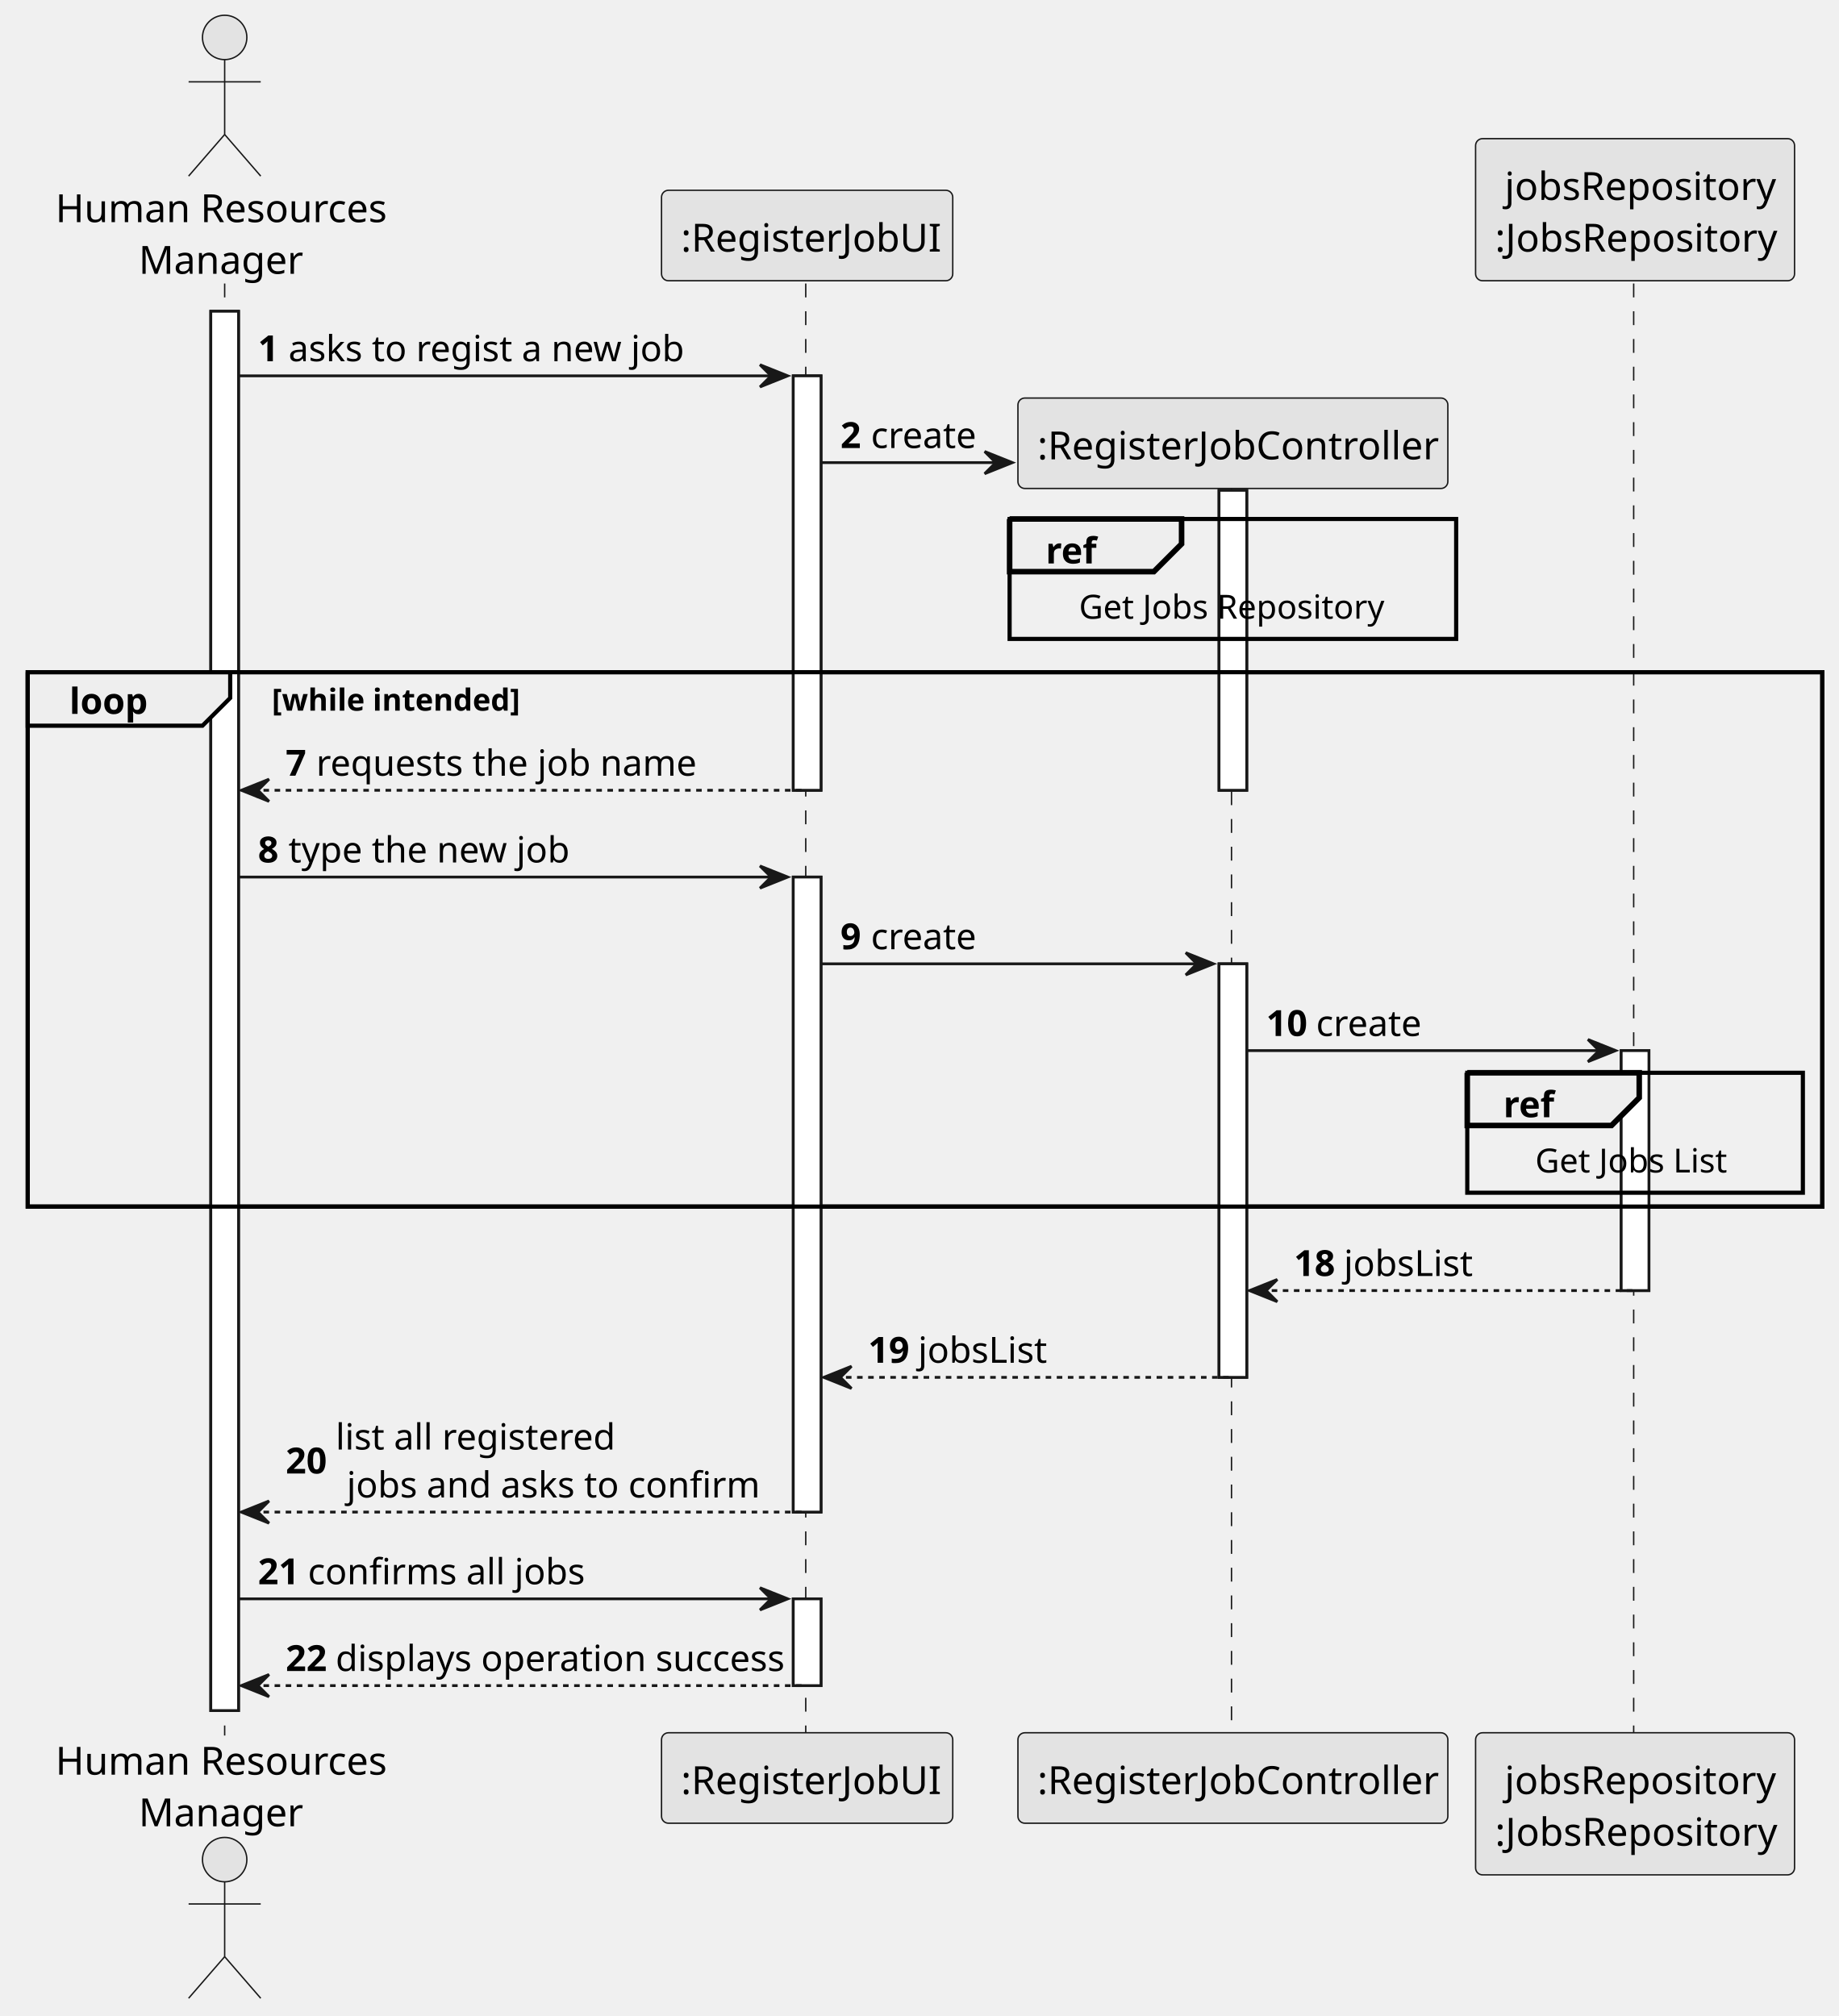
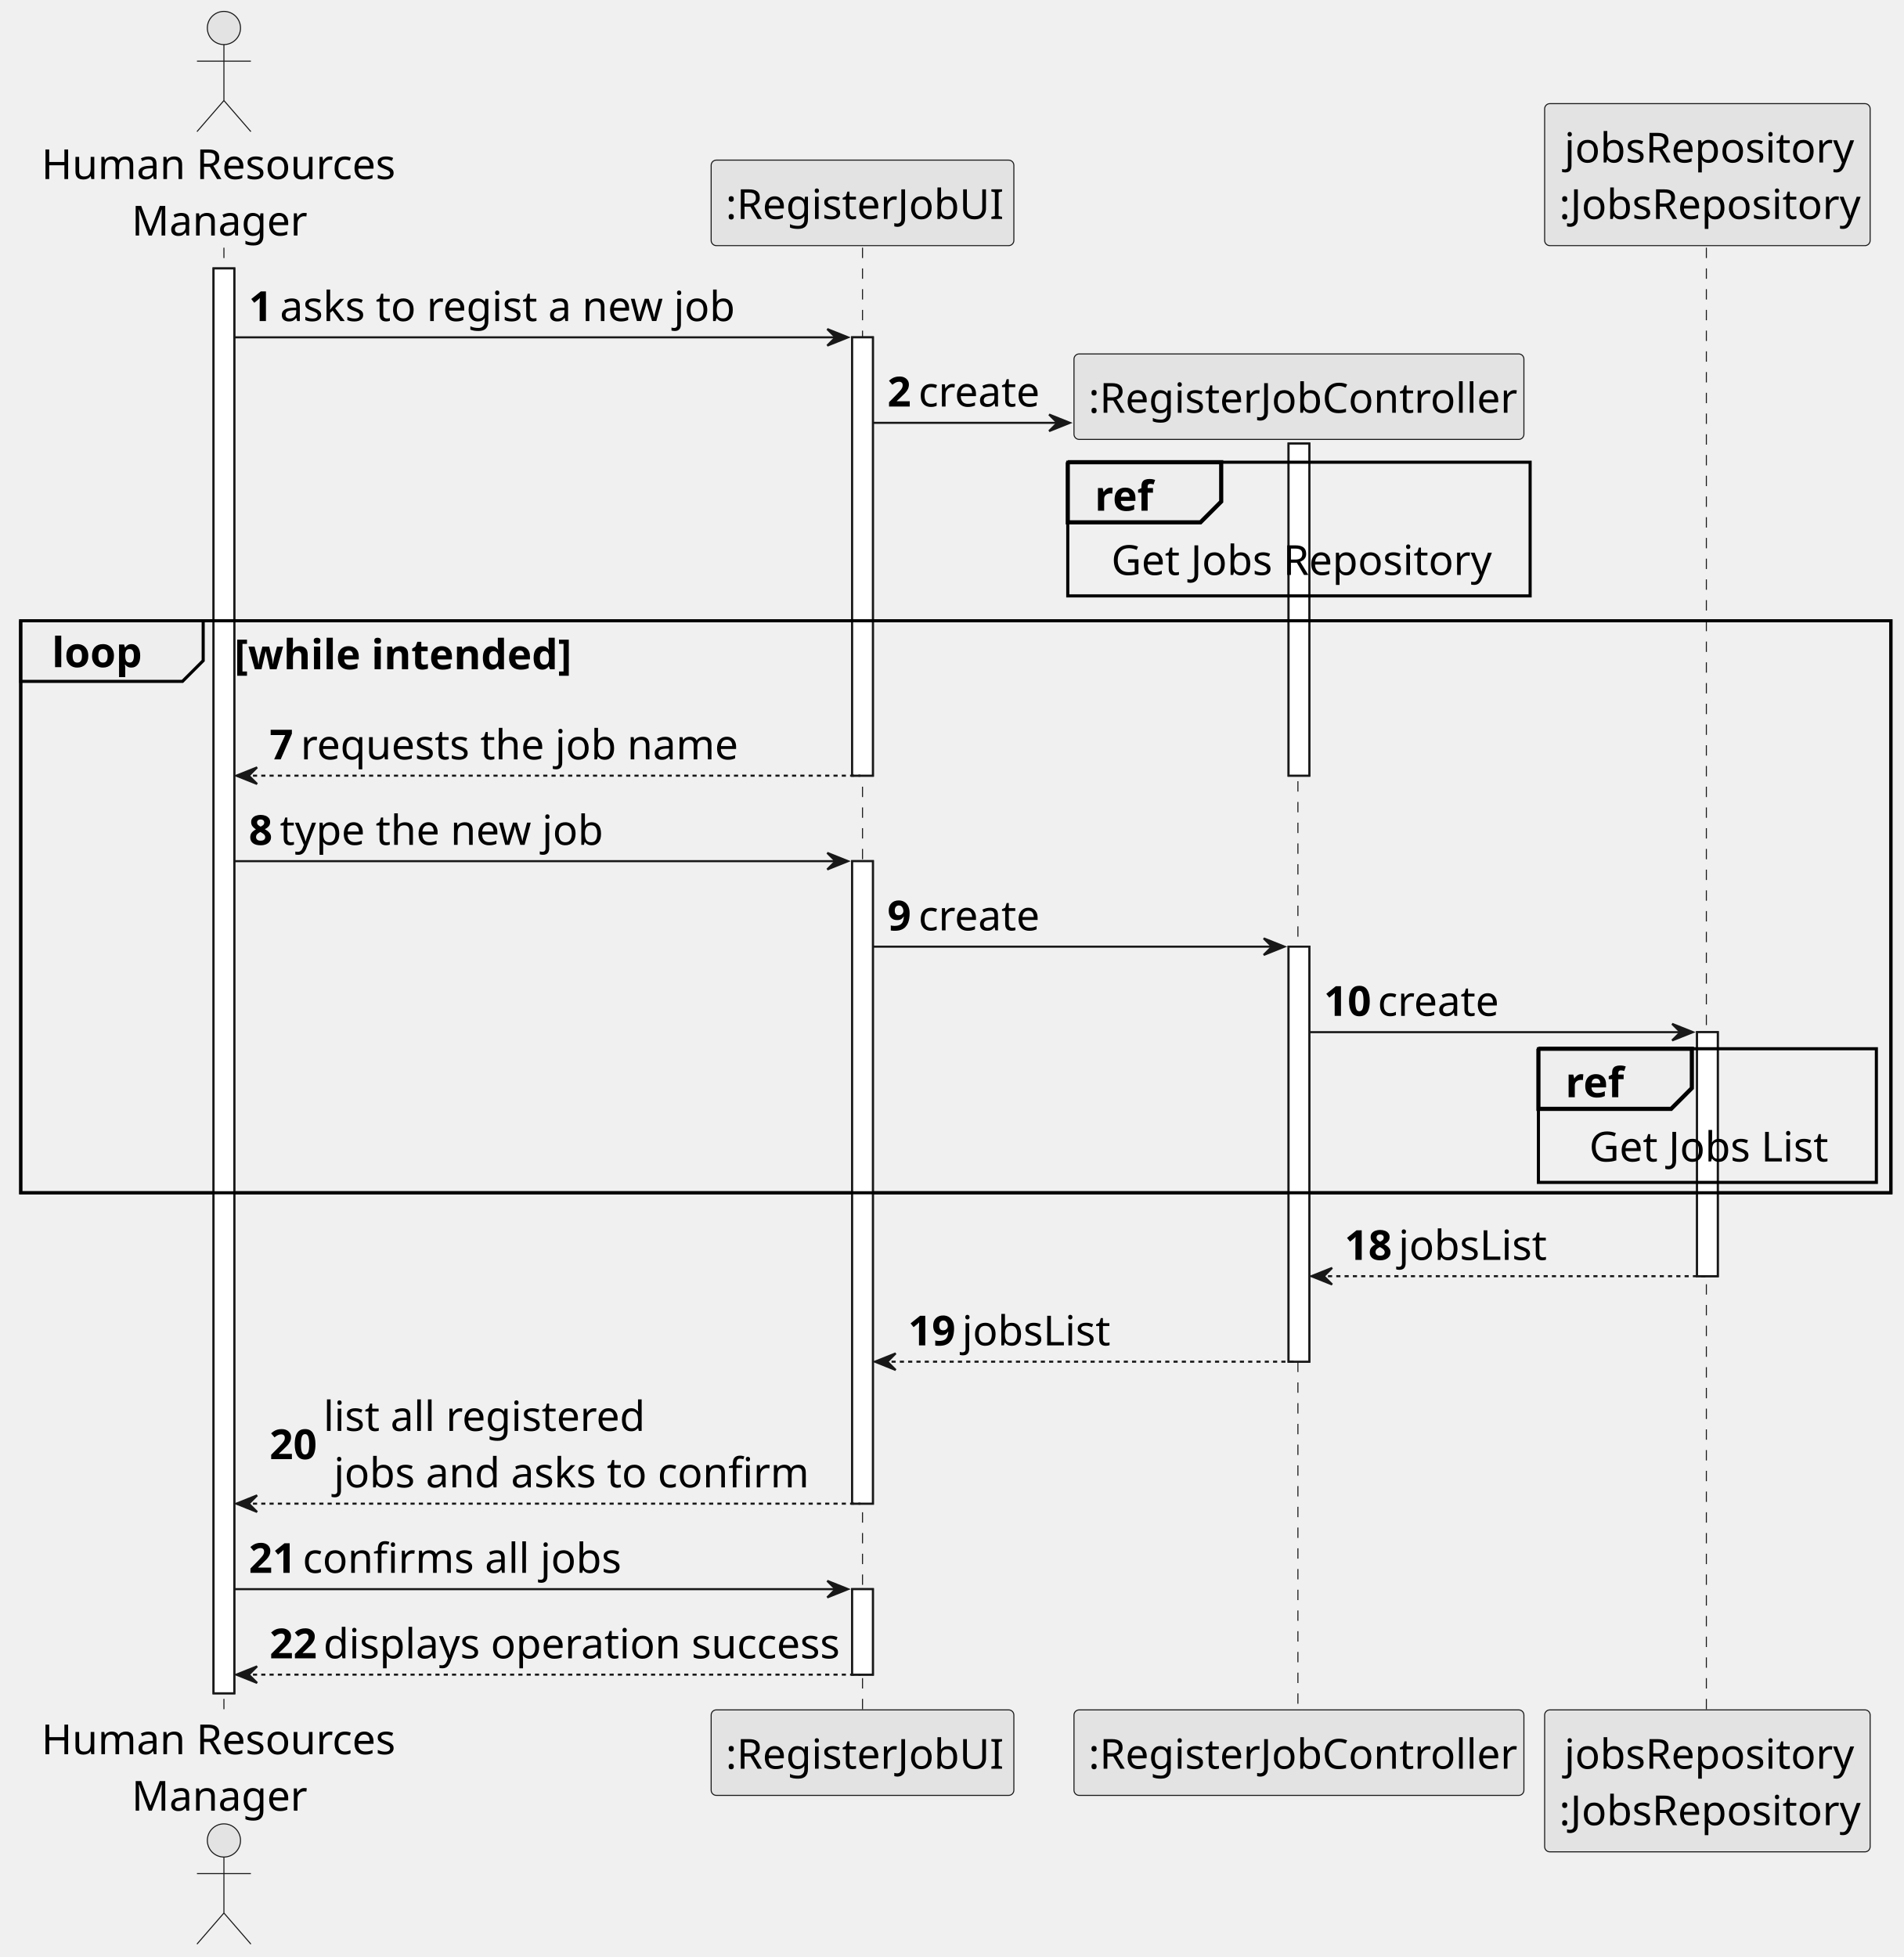
- <svg xmlns="http://www.w3.org/2000/svg" contentStyleType="text/css" height="727px" preserveAspectRatio="none" style="width:663px;height:727px;background:#FFFFFF;" version="1.1" viewBox="0 0 663 727" width="663px" zoomAndPan="magnify">
+ <svg xmlns="http://www.w3.org/2000/svg" contentStyleType="text/css" height="944px" preserveAspectRatio="none" style="width:918px;height:944px;background:#FFFFFF;" version="1.1" viewBox="0 0 918 944" width="918px" zoomAndPan="magnify">
  <defs />
  <g>
-     <rect fill="#FFFFFF" height="504.617" style="stroke:#181818;stroke-width:1.0;" width="10" x="76" y="112.242" />
-     <rect fill="#FFFFFF" height="149.455" style="stroke:#181818;stroke-width:1.0;" width="10" x="286" y="135.533" />
-     <rect fill="#FFFFFF" height="228.998" style="stroke:#181818;stroke-width:1.0;" width="10" x="286" y="316.279" />
-     <rect fill="#FFFFFF" height="31.291" style="stroke:#181818;stroke-width:1.0;" width="10" x="286" y="576.568" />
-     <rect fill="#FFFFFF" height="108.164" style="stroke:#181818;stroke-width:1.0;" width="10" x="439.5" y="176.824" />
-     <rect fill="#FFFFFF" height="149.125" style="stroke:#181818;stroke-width:1.0;" width="10" x="439.5" y="347.57" />
-     <rect fill="#FFFFFF" height="86.543" style="stroke:#181818;stroke-width:1.0;" width="10" x="584.5" y="378.861" />
-     <rect fill="none" height="192.707" style="stroke:#000000;stroke-width:1.5;" width="647" x="10" y="242.406" />
-     <line style="stroke:#181818;stroke-width:0.5;stroke-dasharray:5.0,5.0;" x1="81" x2="81" y1="102.242" y2="625.859" />
-     <line style="stroke:#181818;stroke-width:0.5;stroke-dasharray:5.0,5.0;" x1="290.5" x2="290.5" y1="102.242" y2="625.859" />
-     <line style="stroke:#181818;stroke-width:0.5;stroke-dasharray:5.0,5.0;" x1="444" x2="444" y1="175.344" y2="625.859" />
-     <line style="stroke:#181818;stroke-width:0.5;stroke-dasharray:5.0,5.0;" x1="589" x2="589" y1="102.242" y2="625.859" />
-     <text fill="#000000" font-family="sans-serif" font-size="14" lengthAdjust="spacing" textLength="116" x="20" y="80.107">Human Resources</text>
-     <text fill="#000000" font-family="sans-serif" font-size="14" lengthAdjust="spacing" textLength="56" x="50" y="98.728">Manager</text>
-     <ellipse cx="81" cy="13.5" fill="#E3E3E3" rx="8" ry="8" style="stroke:#181818;stroke-width:0.5;" />
-     <path d="M81,21.5 L81,48.5 M68,29.5 L94,29.5 M81,48.5 L68,63.5 M81,48.5 L94,63.5 " fill="none" style="stroke:#181818;stroke-width:0.5;" />
-     <text fill="#000000" font-family="sans-serif" font-size="14" lengthAdjust="spacing" textLength="116" x="20" y="639.967">Human Resources</text>
-     <text fill="#000000" font-family="sans-serif" font-size="14" lengthAdjust="spacing" textLength="56" x="50" y="658.588">Manager</text>
-     <ellipse cx="81" cy="670.602" fill="#E3E3E3" rx="8" ry="8" style="stroke:#181818;stroke-width:0.5;" />
-     <path d="M81,678.602 L81,705.602 M68,686.602 L94,686.602 M81,705.602 L68,720.602 M81,705.602 L94,720.602 " fill="none" style="stroke:#181818;stroke-width:0.5;" />
-     <rect fill="#E3E3E3" height="32.621" rx="2.5" ry="2.5" style="stroke:#181818;stroke-width:0.5;" width="105" x="238.5" y="68.621" />
-     <text fill="#000000" font-family="sans-serif" font-size="14" lengthAdjust="spacing" textLength="91" x="245.5" y="90.728">:RegisterJobUI</text>
-     <rect fill="#E3E3E3" height="32.621" rx="2.5" ry="2.5" style="stroke:#181818;stroke-width:0.5;" width="105" x="238.5" y="624.859" />
-     <text fill="#000000" font-family="sans-serif" font-size="14" lengthAdjust="spacing" textLength="91" x="245.5" y="646.967">:RegisterJobUI</text>
-     <rect fill="#E3E3E3" height="32.621" rx="2.5" ry="2.5" style="stroke:#181818;stroke-width:0.5;" width="155" x="367" y="624.859" />
-     <text fill="#000000" font-family="sans-serif" font-size="14" lengthAdjust="spacing" textLength="141" x="374" y="646.967">:RegisterJobController</text>
-     <rect fill="#E3E3E3" height="51.242" rx="2.5" ry="2.5" style="stroke:#181818;stroke-width:0.5;" width="115" x="532" y="50" />
-     <text fill="#000000" font-family="sans-serif" font-size="14" lengthAdjust="spacing" textLength="94" x="542.5" y="72.107">jobsRepository</text>
-     <text fill="#000000" font-family="sans-serif" font-size="14" lengthAdjust="spacing" textLength="101" x="539" y="90.728">:JobsRepository</text>
-     <rect fill="#E3E3E3" height="51.242" rx="2.5" ry="2.5" style="stroke:#181818;stroke-width:0.5;" width="115" x="532" y="624.859" />
-     <text fill="#000000" font-family="sans-serif" font-size="14" lengthAdjust="spacing" textLength="94" x="542.5" y="646.967">jobsRepository</text>
-     <text fill="#000000" font-family="sans-serif" font-size="14" lengthAdjust="spacing" textLength="101" x="539" y="665.588">:JobsRepository</text>
-     <rect fill="#FFFFFF" height="504.617" style="stroke:#181818;stroke-width:1.0;" width="10" x="76" y="112.242" />
-     <rect fill="#FFFFFF" height="149.455" style="stroke:#181818;stroke-width:1.0;" width="10" x="286" y="135.533" />
-     <rect fill="#FFFFFF" height="228.998" style="stroke:#181818;stroke-width:1.0;" width="10" x="286" y="316.279" />
-     <rect fill="#FFFFFF" height="31.291" style="stroke:#181818;stroke-width:1.0;" width="10" x="286" y="576.568" />
-     <rect fill="#FFFFFF" height="108.164" style="stroke:#181818;stroke-width:1.0;" width="10" x="439.5" y="176.824" />
-     <rect fill="#FFFFFF" height="149.125" style="stroke:#181818;stroke-width:1.0;" width="10" x="439.5" y="347.57" />
-     <rect fill="#FFFFFF" height="86.543" style="stroke:#181818;stroke-width:1.0;" width="10" x="584.5" y="378.861" />
-     <polygon fill="#181818" points="274,131.533,284,135.533,274,139.533,278,135.533" style="stroke:#181818;stroke-width:1.0;" />
-     <line style="stroke:#181818;stroke-width:1.0;" x1="86" x2="280" y1="135.533" y2="135.533" />
-     <text fill="#000000" font-family="sans-serif" font-size="13" font-weight="bold" lengthAdjust="spacing" textLength="7" x="93" y="130.27">1</text>
-     <text fill="#000000" font-family="sans-serif" font-size="13" lengthAdjust="spacing" textLength="138" x="104" y="130.27">asks to regist a new job</text>
-     <polygon fill="#181818" points="355,162.824,365,166.824,355,170.824,359,166.824" style="stroke:#181818;stroke-width:1.0;" />
-     <line style="stroke:#181818;stroke-width:1.0;" x1="296" x2="361" y1="166.824" y2="166.824" />
-     <text fill="#000000" font-family="sans-serif" font-size="13" font-weight="bold" lengthAdjust="spacing" textLength="7" x="303" y="161.561">2</text>
-     <text fill="#000000" font-family="sans-serif" font-size="13" lengthAdjust="spacing" textLength="36" x="314" y="161.561">create</text>
-     <rect fill="#E3E3E3" height="32.621" rx="2.5" ry="2.5" style="stroke:#181818;stroke-width:0.5;" width="155" x="367" y="143.533" />
-     <text fill="#000000" font-family="sans-serif" font-size="14" lengthAdjust="spacing" textLength="141" x="374" y="165.641">:RegisterJobController</text>
-     <rect fill="none" height="43.252" style="stroke:#000000;stroke-width:1.5;" width="161" x="364" y="187.154" />
-     <path d="M364,187.154 L426,187.154 L426,196.154 L416,206.154 L364,206.154 L364,187.154 " fill="#EEEEEE" style="stroke:#000000;stroke-width:2.0;" />
-     <text fill="#000000" font-family="sans-serif" font-size="13" font-weight="bold" lengthAdjust="spacing" textLength="17" x="377" y="203.183">ref</text>
-     <text fill="#000000" font-family="sans-serif" font-size="12" lengthAdjust="spacing" textLength="111" x="389" y="223.103">Get Jobs Repository</text>
-     <path d="M10,242.406 L83,242.406 L83,251.697 L73,261.697 L10,261.697 L10,242.406 " fill="#EEEEEE" style="stroke:#000000;stroke-width:1.5;" />
-     <rect fill="none" height="192.707" style="stroke:#000000;stroke-width:1.5;" width="647" x="10" y="242.406" />
-     <text fill="#000000" font-family="sans-serif" font-size="13" font-weight="bold" lengthAdjust="spacing" textLength="28" x="25" y="257.435">loop</text>
-     <text fill="#000000" font-family="sans-serif" font-size="11" font-weight="bold" lengthAdjust="spacing" textLength="90" x="98" y="256.276">[while intended]</text>
-     <polygon fill="#181818" points="97,280.988,87,284.988,97,288.988,93,284.988" style="stroke:#181818;stroke-width:1.0;" />
-     <line style="stroke:#181818;stroke-width:1.0;stroke-dasharray:2.0,2.0;" x1="91" x2="290" y1="284.988" y2="284.988" />
-     <text fill="#000000" font-family="sans-serif" font-size="13" font-weight="bold" lengthAdjust="spacing" textLength="7" x="103" y="279.726">7</text>
-     <text fill="#000000" font-family="sans-serif" font-size="13" lengthAdjust="spacing" textLength="129" x="114" y="279.726">requests the job name</text>
-     <polygon fill="#181818" points="274,312.279,284,316.279,274,320.279,278,316.279" style="stroke:#181818;stroke-width:1.0;" />
-     <line style="stroke:#181818;stroke-width:1.0;" x1="86" x2="280" y1="316.279" y2="316.279" />
-     <text fill="#000000" font-family="sans-serif" font-size="13" font-weight="bold" lengthAdjust="spacing" textLength="7" x="93" y="311.017">8</text>
-     <text fill="#000000" font-family="sans-serif" font-size="13" lengthAdjust="spacing" textLength="95" x="104" y="311.017">type the new job</text>
-     <polygon fill="#181818" points="427.5,343.57,437.5,347.57,427.5,351.57,431.5,347.57" style="stroke:#181818;stroke-width:1.0;" />
-     <line style="stroke:#181818;stroke-width:1.0;" x1="296" x2="433.5" y1="347.57" y2="347.57" />
-     <text fill="#000000" font-family="sans-serif" font-size="13" font-weight="bold" lengthAdjust="spacing" textLength="7" x="303" y="342.308">9</text>
-     <text fill="#000000" font-family="sans-serif" font-size="13" lengthAdjust="spacing" textLength="36" x="314" y="342.308">create</text>
-     <polygon fill="#181818" points="572.5,374.861,582.5,378.861,572.5,382.861,576.5,378.861" style="stroke:#181818;stroke-width:1.0;" />
-     <line style="stroke:#181818;stroke-width:1.0;" x1="449.5" x2="578.5" y1="378.861" y2="378.861" />
-     <text fill="#000000" font-family="sans-serif" font-size="13" font-weight="bold" lengthAdjust="spacing" textLength="14" x="456.5" y="373.599">10</text>
-     <text fill="#000000" font-family="sans-serif" font-size="13" lengthAdjust="spacing" textLength="36" x="474.5" y="373.599">create</text>
-     <rect fill="none" height="43.252" style="stroke:#000000;stroke-width:1.5;" width="121" x="529" y="386.861" />
-     <path d="M529,386.861 L591,386.861 L591,395.861 L581,405.861 L529,405.861 L529,386.861 " fill="#EEEEEE" style="stroke:#000000;stroke-width:2.0;" />
-     <text fill="#000000" font-family="sans-serif" font-size="13" font-weight="bold" lengthAdjust="spacing" textLength="17" x="542" y="402.89">ref</text>
-     <text fill="#000000" font-family="sans-serif" font-size="12" lengthAdjust="spacing" textLength="72" x="553.5" y="422.81">Get Jobs List</text>
-     <polygon fill="#181818" points="460.5,461.404,450.5,465.404,460.5,469.404,456.5,465.404" style="stroke:#181818;stroke-width:1.0;" />
-     <line style="stroke:#181818;stroke-width:1.0;stroke-dasharray:2.0,2.0;" x1="454.5" x2="588.5" y1="465.404" y2="465.404" />
-     <text fill="#000000" font-family="sans-serif" font-size="13" font-weight="bold" lengthAdjust="spacing" textLength="14" x="466.5" y="460.142">18</text>
-     <text fill="#000000" font-family="sans-serif" font-size="13" lengthAdjust="spacing" textLength="45" x="484.5" y="460.142">jobsList</text>
-     <polygon fill="#181818" points="307,492.695,297,496.695,307,500.695,303,496.695" style="stroke:#181818;stroke-width:1.0;" />
-     <line style="stroke:#181818;stroke-width:1.0;stroke-dasharray:2.0,2.0;" x1="301" x2="443.5" y1="496.695" y2="496.695" />
-     <text fill="#000000" font-family="sans-serif" font-size="13" font-weight="bold" lengthAdjust="spacing" textLength="14" x="313" y="491.433">19</text>
-     <text fill="#000000" font-family="sans-serif" font-size="13" lengthAdjust="spacing" textLength="45" x="331" y="491.433">jobsList</text>
-     <polygon fill="#181818" points="97,541.277,87,545.277,97,549.277,93,545.277" style="stroke:#181818;stroke-width:1.0;" />
-     <line style="stroke:#181818;stroke-width:1.0;stroke-dasharray:2.0,2.0;" x1="91" x2="290" y1="545.277" y2="545.277" />
-     <text fill="#000000" font-family="sans-serif" font-size="13" font-weight="bold" lengthAdjust="spacing" textLength="14" x="103" y="531.369">20</text>
-     <text fill="#000000" font-family="sans-serif" font-size="13" lengthAdjust="spacing" textLength="95" x="121" y="522.724">list all registered</text>
-     <text fill="#000000" font-family="sans-serif" font-size="13" lengthAdjust="spacing" textLength="142" x="125" y="540.015">jobs and asks to confirm</text>
-     <polygon fill="#181818" points="274,572.568,284,576.568,274,580.568,278,576.568" style="stroke:#181818;stroke-width:1.0;" />
-     <line style="stroke:#181818;stroke-width:1.0;" x1="86" x2="280" y1="576.568" y2="576.568" />
-     <text fill="#000000" font-family="sans-serif" font-size="13" font-weight="bold" lengthAdjust="spacing" textLength="14" x="93" y="571.306">21</text>
-     <text fill="#000000" font-family="sans-serif" font-size="13" lengthAdjust="spacing" textLength="94" x="111" y="571.306">confirms all jobs</text>
-     <polygon fill="#181818" points="97,603.859,87,607.859,97,611.859,93,607.859" style="stroke:#181818;stroke-width:1.0;" />
-     <line style="stroke:#181818;stroke-width:1.0;stroke-dasharray:2.0,2.0;" x1="91" x2="290" y1="607.859" y2="607.859" />
-     <text fill="#000000" font-family="sans-serif" font-size="13" font-weight="bold" lengthAdjust="spacing" textLength="14" x="103" y="602.597">22</text>
-     <text fill="#000000" font-family="sans-serif" font-size="13" lengthAdjust="spacing" textLength="158" x="121" y="602.597">displays operation success</text>
+     <rect fill="#FFFFFF" height="687.319" style="stroke:#181818;stroke-width:1.0;" width="10" x="103" y="129.48" />
+     <rect fill="#FFFFFF" height="211.44" style="stroke:#181818;stroke-width:1.0;" width="10" x="411" y="162.72" />
+     <rect fill="#FFFFFF" height="309.92" style="stroke:#181818;stroke-width:1.0;" width="10" x="411" y="415.4" />
+     <rect fill="#FFFFFF" height="41.24" style="stroke:#181818;stroke-width:1.0;" width="10" x="411" y="766.559" />
+     <rect fill="#FFFFFF" height="160.2" style="stroke:#181818;stroke-width:1.0;" width="10" x="621.5" y="213.96" />
+     <rect fill="#FFFFFF" height="200.2" style="stroke:#181818;stroke-width:1.0;" width="10" x="621.5" y="456.64" />
+     <rect fill="#FFFFFF" height="117.72" style="stroke:#181818;stroke-width:1.0;" width="10" x="818.5" y="497.88" />
+     <rect fill="none" height="275.92" style="stroke:#000000;stroke-width:1.5;" width="902" x="10" y="299.44" />
+     <line style="stroke:#181818;stroke-width:0.5;stroke-dasharray:5.0,5.0;" x1="108" x2="108" y1="119.48" y2="825.799" />
+     <line style="stroke:#181818;stroke-width:0.5;stroke-dasharray:5.0,5.0;" x1="416" x2="416" y1="119.48" y2="825.799" />
+     <line style="stroke:#181818;stroke-width:0.5;stroke-dasharray:5.0,5.0;" x1="626" x2="626" y1="206.84" y2="825.799" />
+     <line style="stroke:#181818;stroke-width:0.5;stroke-dasharray:5.0,5.0;" x1="823" x2="823" y1="119.48" y2="825.799" />
+     <text fill="#000000" font-family="sans-serif" font-size="20" lengthAdjust="spacing" textLength="170" x="20" y="86.38">Human Resources</text>
+     <text fill="#000000" font-family="sans-serif" font-size="20" lengthAdjust="spacing" textLength="83" x="63.5" y="113.62">Manager</text>
+     <ellipse cx="108" cy="13.5" fill="#E3E3E3" rx="8" ry="8" style="stroke:#181818;stroke-width:0.5;" />
+     <path d="M108,21.5 L108,48.5 M95,29.5 L121,29.5 M108,48.5 L95,63.5 M108,48.5 L121,63.5 " fill="none" style="stroke:#181818;stroke-width:0.5;" />
+     <text fill="#000000" font-family="sans-serif" font-size="20" lengthAdjust="spacing" textLength="170" x="20" y="846.179">Human Resources</text>
+     <text fill="#000000" font-family="sans-serif" font-size="20" lengthAdjust="spacing" textLength="83" x="63.5" y="873.419">Manager</text>
+     <ellipse cx="108" cy="887.779" fill="#E3E3E3" rx="8" ry="8" style="stroke:#181818;stroke-width:0.5;" />
+     <path d="M108,895.779 L108,922.779 M95,903.779 L121,903.779 M108,922.779 L95,937.779 M108,922.779 L121,937.779 " fill="none" style="stroke:#181818;stroke-width:0.5;" />
+     <rect fill="#E3E3E3" height="41.24" rx="2.5" ry="2.5" style="stroke:#181818;stroke-width:0.5;" width="146" x="343" y="77.24" />
+     <text fill="#000000" font-family="sans-serif" font-size="20" lengthAdjust="spacing" textLength="132" x="350" y="105.62">:RegisterJobUI</text>
+     <rect fill="#E3E3E3" height="41.24" rx="2.5" ry="2.5" style="stroke:#181818;stroke-width:0.5;" width="146" x="343" y="824.799" />
+     <text fill="#000000" font-family="sans-serif" font-size="20" lengthAdjust="spacing" textLength="132" x="350" y="853.179">:RegisterJobUI</text>
+     <rect fill="#E3E3E3" height="41.24" rx="2.5" ry="2.5" style="stroke:#181818;stroke-width:0.5;" width="217" x="518" y="824.799" />
+     <text fill="#000000" font-family="sans-serif" font-size="20" lengthAdjust="spacing" textLength="203" x="525" y="853.179">:RegisterJobController</text>
+     <rect fill="#E3E3E3" height="68.48" rx="2.5" ry="2.5" style="stroke:#181818;stroke-width:0.5;" width="157" x="745" y="50" />
+     <text fill="#000000" font-family="sans-serif" font-size="20" lengthAdjust="spacing" textLength="138" x="754.5" y="78.38">jobsRepository</text>
+     <text fill="#000000" font-family="sans-serif" font-size="20" lengthAdjust="spacing" textLength="143" x="752" y="105.62">:JobsRepository</text>
+     <rect fill="#E3E3E3" height="68.48" rx="2.5" ry="2.5" style="stroke:#181818;stroke-width:0.5;" width="157" x="745" y="824.799" />
+     <text fill="#000000" font-family="sans-serif" font-size="20" lengthAdjust="spacing" textLength="138" x="754.5" y="853.179">jobsRepository</text>
+     <text fill="#000000" font-family="sans-serif" font-size="20" lengthAdjust="spacing" textLength="143" x="752" y="880.419">:JobsRepository</text>
+     <rect fill="#FFFFFF" height="687.319" style="stroke:#181818;stroke-width:1.0;" width="10" x="103" y="129.48" />
+     <rect fill="#FFFFFF" height="211.44" style="stroke:#181818;stroke-width:1.0;" width="10" x="411" y="162.72" />
+     <rect fill="#FFFFFF" height="309.92" style="stroke:#181818;stroke-width:1.0;" width="10" x="411" y="415.4" />
+     <rect fill="#FFFFFF" height="41.24" style="stroke:#181818;stroke-width:1.0;" width="10" x="411" y="766.559" />
+     <rect fill="#FFFFFF" height="160.2" style="stroke:#181818;stroke-width:1.0;" width="10" x="621.5" y="213.96" />
+     <rect fill="#FFFFFF" height="200.2" style="stroke:#181818;stroke-width:1.0;" width="10" x="621.5" y="456.64" />
+     <rect fill="#FFFFFF" height="117.72" style="stroke:#181818;stroke-width:1.0;" width="10" x="818.5" y="497.88" />
+     <polygon fill="#181818" points="399,158.72,409,162.72,399,166.72,403,162.72" style="stroke:#181818;stroke-width:1.0;" />
+     <line style="stroke:#181818;stroke-width:1.0;" x1="113" x2="405" y1="162.72" y2="162.72" />
+     <text fill="#000000" font-family="sans-serif" font-size="20" font-weight="bold" lengthAdjust="spacing" textLength="11" x="120" y="154.86">1</text>
+     <text fill="#000000" font-family="sans-serif" font-size="20" lengthAdjust="spacing" textLength="218" x="135" y="154.86">asks to regist a new job</text>
+     <polygon fill="#181818" points="506,199.96,516,203.96,506,207.96,510,203.96" style="stroke:#181818;stroke-width:1.0;" />
+     <line style="stroke:#181818;stroke-width:1.0;" x1="421" x2="512" y1="203.96" y2="203.96" />
+     <text fill="#000000" font-family="sans-serif" font-size="20" font-weight="bold" lengthAdjust="spacing" textLength="11" x="428" y="196.1">2</text>
+     <text fill="#000000" font-family="sans-serif" font-size="20" lengthAdjust="spacing" textLength="58" x="443" y="196.1">create</text>
+     <rect fill="#E3E3E3" height="41.24" rx="2.5" ry="2.5" style="stroke:#181818;stroke-width:0.5;" width="217" x="518" y="170.72" />
+     <text fill="#000000" font-family="sans-serif" font-size="20" lengthAdjust="spacing" textLength="203" x="525" y="199.1">:RegisterJobController</text>
+     <rect fill="none" height="64.48" style="stroke:#000000;stroke-width:1.5;" width="223" x="515" y="222.96" />
+     <path d="M515,222.96 L589,222.96 L589,241.96 L579,251.96 L515,251.96 L515,222.96 " fill="#EEEEEE" style="stroke:#000000;stroke-width:2.0;" />
+     <text fill="#000000" font-family="sans-serif" font-size="20" font-weight="bold" lengthAdjust="spacing" textLength="29" x="528" y="246.34">ref</text>
+     <text fill="#000000" font-family="sans-serif" font-size="20" lengthAdjust="spacing" textLength="181" x="536" y="277.34">Get Jobs Repository</text>
+     <path d="M10,299.44 L98,299.44 L98,318.68 L88,328.68 L10,328.68 L10,299.44 " fill="#EEEEEE" style="stroke:#000000;stroke-width:1.5;" />
+     <rect fill="none" height="275.92" style="stroke:#000000;stroke-width:1.5;" width="902" x="10" y="299.44" />
+     <text fill="#000000" font-family="sans-serif" font-size="20" font-weight="bold" lengthAdjust="spacing" textLength="43" x="25" y="321.82">loop</text>
+     <text fill="#000000" font-family="sans-serif" font-size="20" font-weight="bold" lengthAdjust="spacing" textLength="164" x="113" y="322.82">[while intended]</text>
+     <polygon fill="#181818" points="124,370.16,114,374.16,124,378.16,120,374.16" style="stroke:#181818;stroke-width:1.0;" />
+     <line style="stroke:#181818;stroke-width:1.0;stroke-dasharray:2.0,2.0;" x1="118" x2="415" y1="374.16" y2="374.16" />
+     <text fill="#000000" font-family="sans-serif" font-size="20" font-weight="bold" lengthAdjust="spacing" textLength="11" x="130" y="366.3">7</text>
+     <text fill="#000000" font-family="sans-serif" font-size="20" lengthAdjust="spacing" textLength="208" x="145" y="366.3">requests the job name</text>
+     <polygon fill="#181818" points="399,411.4,409,415.4,399,419.4,403,415.4" style="stroke:#181818;stroke-width:1.0;" />
+     <line style="stroke:#181818;stroke-width:1.0;" x1="113" x2="405" y1="415.4" y2="415.4" />
+     <text fill="#000000" font-family="sans-serif" font-size="20" font-weight="bold" lengthAdjust="spacing" textLength="11" x="120" y="407.54">8</text>
+     <text fill="#000000" font-family="sans-serif" font-size="20" lengthAdjust="spacing" textLength="153" x="135" y="407.54">type the new job</text>
+     <polygon fill="#181818" points="609.5,452.64,619.5,456.64,609.5,460.64,613.5,456.64" style="stroke:#181818;stroke-width:1.0;" />
+     <line style="stroke:#181818;stroke-width:1.0;" x1="421" x2="615.5" y1="456.64" y2="456.64" />
+     <text fill="#000000" font-family="sans-serif" font-size="20" font-weight="bold" lengthAdjust="spacing" textLength="11" x="428" y="448.78">9</text>
+     <text fill="#000000" font-family="sans-serif" font-size="20" lengthAdjust="spacing" textLength="58" x="443" y="448.78">create</text>
+     <polygon fill="#181818" points="806.5,493.88,816.5,497.88,806.5,501.88,810.5,497.88" style="stroke:#181818;stroke-width:1.0;" />
+     <line style="stroke:#181818;stroke-width:1.0;" x1="631.5" x2="812.5" y1="497.88" y2="497.88" />
+     <text fill="#000000" font-family="sans-serif" font-size="20" font-weight="bold" lengthAdjust="spacing" textLength="22" x="638.5" y="490.02">10</text>
+     <text fill="#000000" font-family="sans-serif" font-size="20" lengthAdjust="spacing" textLength="58" x="664.5" y="490.02">create</text>
+     <rect fill="none" height="64.48" style="stroke:#000000;stroke-width:1.5;" width="163" x="742" y="505.88" />
+     <path d="M742,505.88 L816,505.88 L816,524.88 L806,534.88 L742,534.88 L742,505.88 " fill="#EEEEEE" style="stroke:#000000;stroke-width:2.0;" />
+     <text fill="#000000" font-family="sans-serif" font-size="20" font-weight="bold" lengthAdjust="spacing" textLength="29" x="755" y="529.26">ref</text>
+     <text fill="#000000" font-family="sans-serif" font-size="20" lengthAdjust="spacing" textLength="114" x="766.5" y="560.26">Get Jobs List</text>
+     <polygon fill="#181818" points="642.5,611.6,632.5,615.6,642.5,619.6,638.5,615.6" style="stroke:#181818;stroke-width:1.0;" />
+     <line style="stroke:#181818;stroke-width:1.0;stroke-dasharray:2.0,2.0;" x1="636.5" x2="822.5" y1="615.6" y2="615.6" />
+     <text fill="#000000" font-family="sans-serif" font-size="20" font-weight="bold" lengthAdjust="spacing" textLength="22" x="648.5" y="607.74">18</text>
+     <text fill="#000000" font-family="sans-serif" font-size="20" lengthAdjust="spacing" textLength="71" x="674.5" y="607.74">jobsList</text>
+     <polygon fill="#181818" points="432,652.84,422,656.84,432,660.84,428,656.84" style="stroke:#181818;stroke-width:1.0;" />
+     <line style="stroke:#181818;stroke-width:1.0;stroke-dasharray:2.0,2.0;" x1="426" x2="625.5" y1="656.84" y2="656.84" />
+     <text fill="#000000" font-family="sans-serif" font-size="20" font-weight="bold" lengthAdjust="spacing" textLength="22" x="438" y="648.98">19</text>
+     <text fill="#000000" font-family="sans-serif" font-size="20" lengthAdjust="spacing" textLength="71" x="464" y="648.98">jobsList</text>
+     <polygon fill="#181818" points="124,721.319,114,725.319,124,729.319,120,725.319" style="stroke:#181818;stroke-width:1.0;" />
+     <line style="stroke:#181818;stroke-width:1.0;stroke-dasharray:2.0,2.0;" x1="118" x2="415" y1="725.319" y2="725.319" />
+     <text fill="#000000" font-family="sans-serif" font-size="20" font-weight="bold" lengthAdjust="spacing" textLength="22" x="130" y="703.84">20</text>
+     <text fill="#000000" font-family="sans-serif" font-size="20" lengthAdjust="spacing" textLength="153" x="156" y="690.22">list all registered</text>
+     <text fill="#000000" font-family="sans-serif" font-size="20" lengthAdjust="spacing" textLength="228" x="161" y="717.46">jobs and asks to confirm</text>
+     <polygon fill="#181818" points="399,762.559,409,766.559,399,770.559,403,766.559" style="stroke:#181818;stroke-width:1.0;" />
+     <line style="stroke:#181818;stroke-width:1.0;" x1="113" x2="405" y1="766.559" y2="766.559" />
+     <text fill="#000000" font-family="sans-serif" font-size="20" font-weight="bold" lengthAdjust="spacing" textLength="22" x="120" y="758.699">21</text>
+     <text fill="#000000" font-family="sans-serif" font-size="20" lengthAdjust="spacing" textLength="153" x="146" y="758.699">confirms all jobs</text>
+     <polygon fill="#181818" points="124,803.799,114,807.799,124,811.799,120,807.799" style="stroke:#181818;stroke-width:1.0;" />
+     <line style="stroke:#181818;stroke-width:1.0;stroke-dasharray:2.0,2.0;" x1="118" x2="415" y1="807.799" y2="807.799" />
+     <text fill="#000000" font-family="sans-serif" font-size="20" font-weight="bold" lengthAdjust="spacing" textLength="22" x="130" y="799.939">22</text>
+     <text fill="#000000" font-family="sans-serif" font-size="20" lengthAdjust="spacing" textLength="248" x="156" y="799.939">displays operation success</text>
  </g>
</svg>
